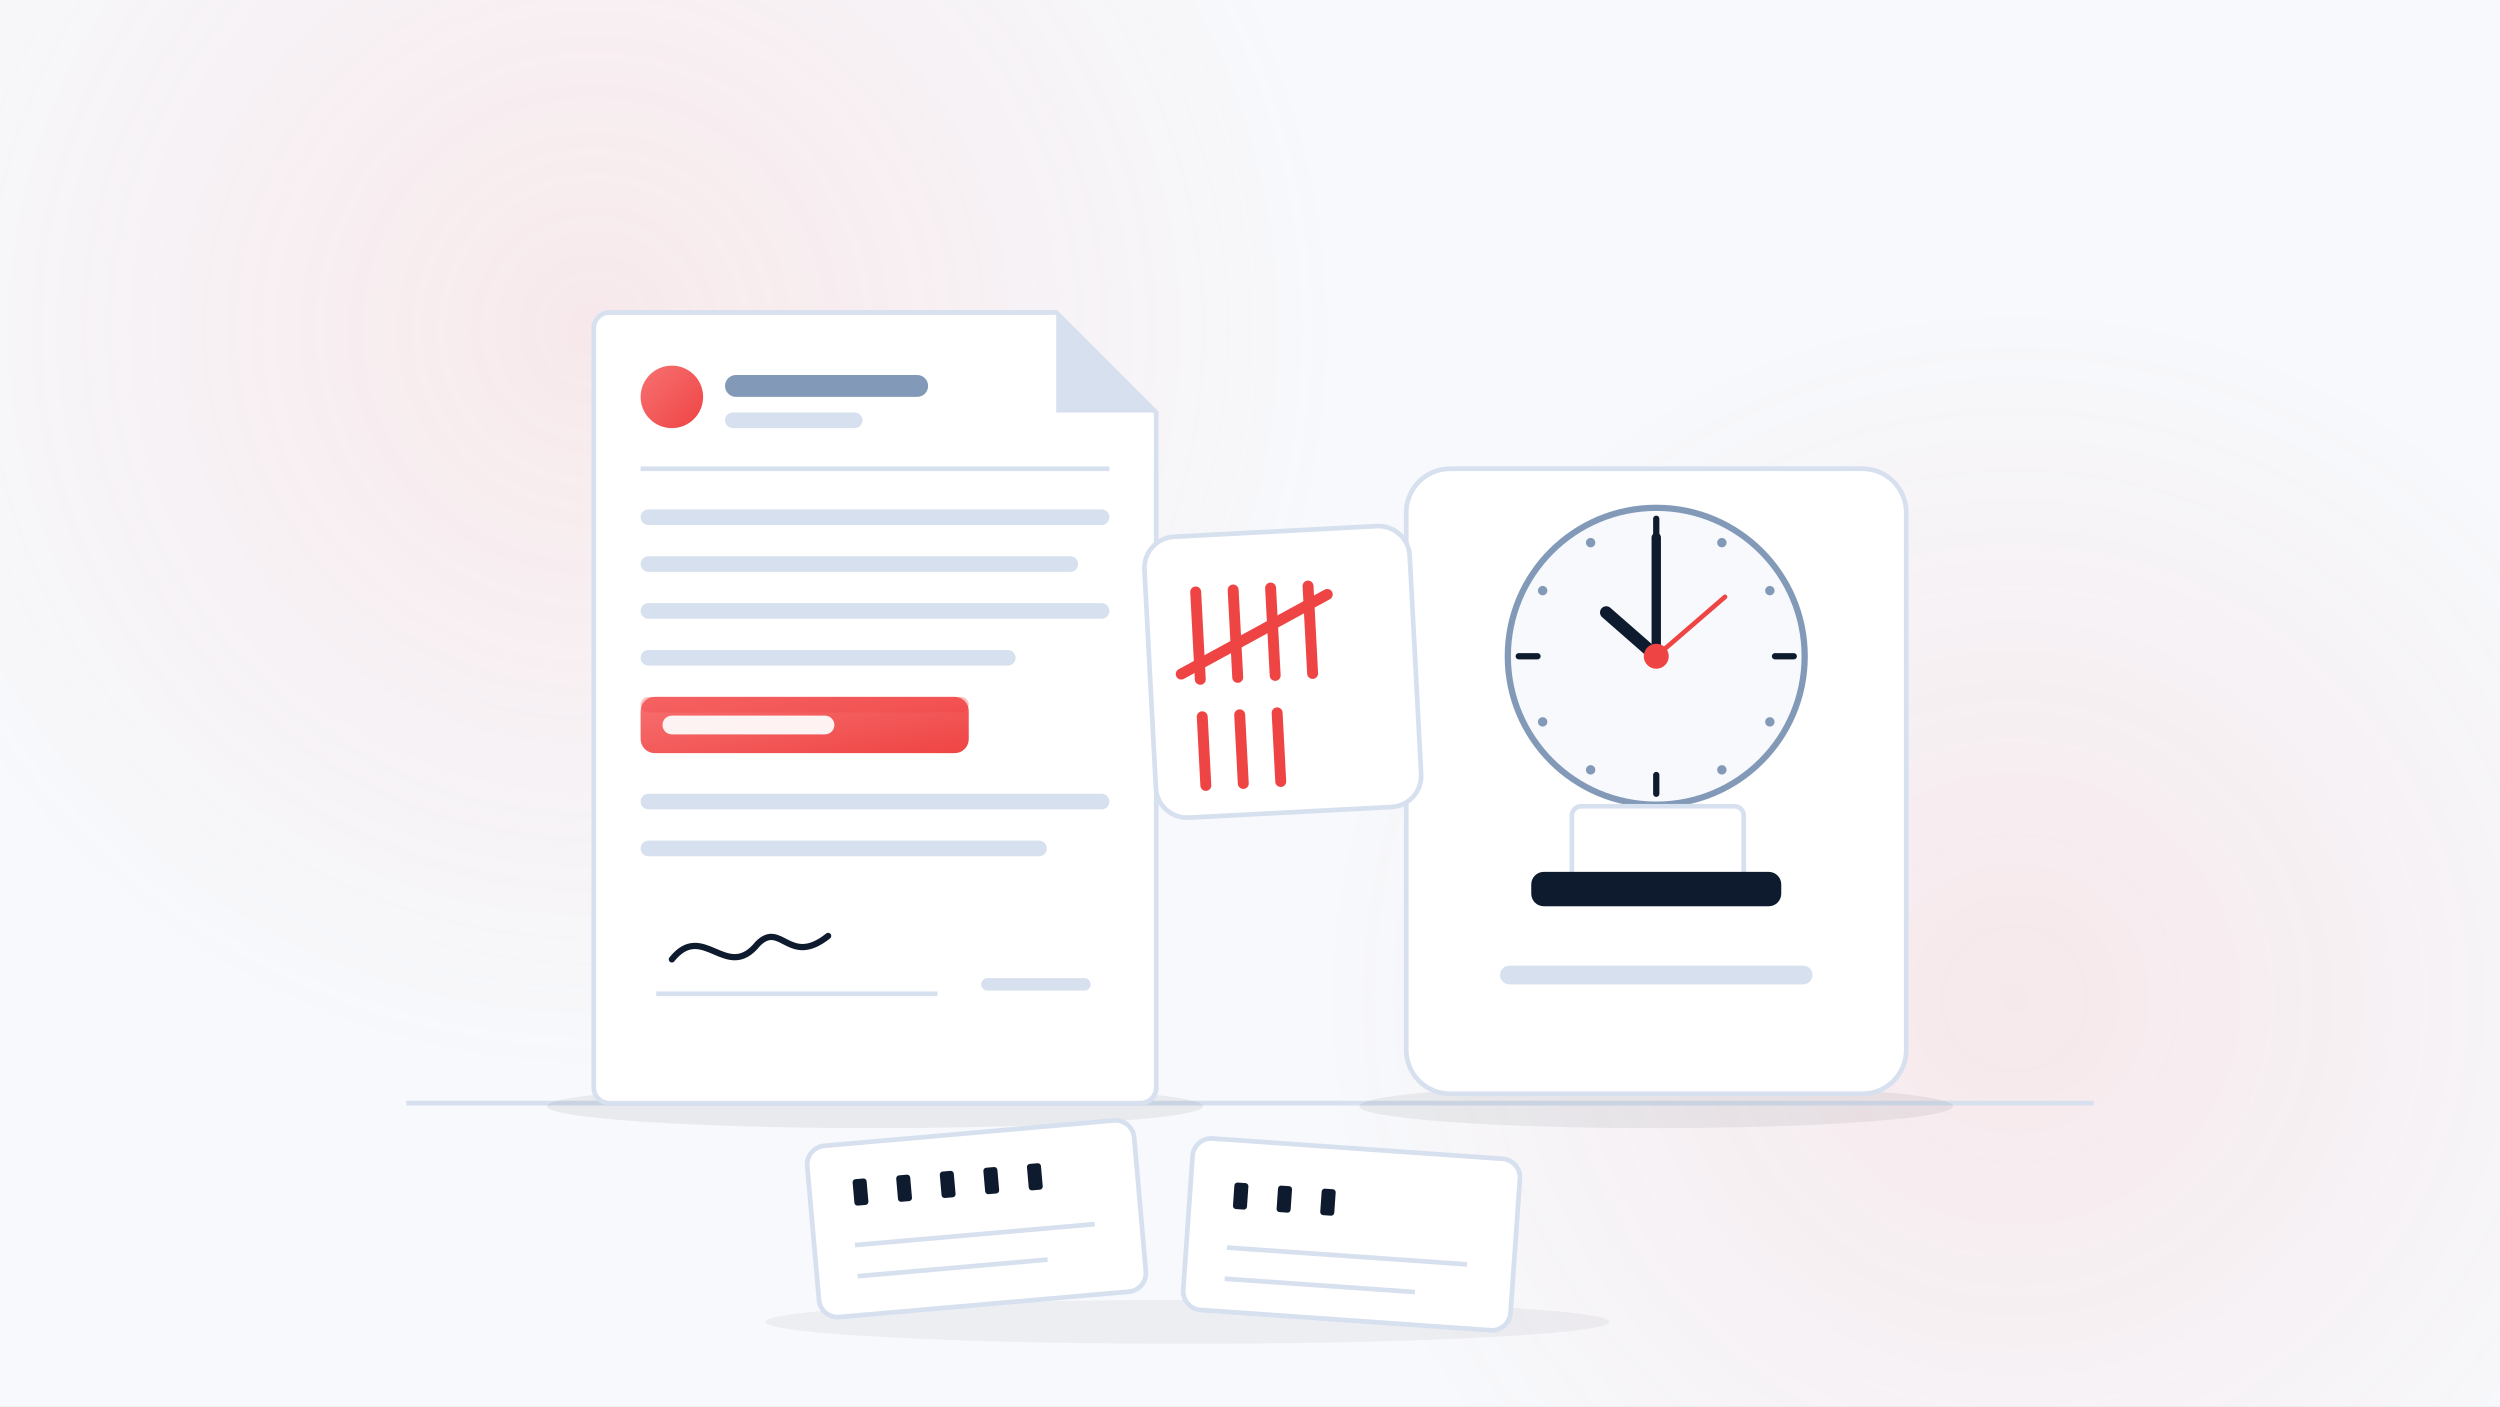
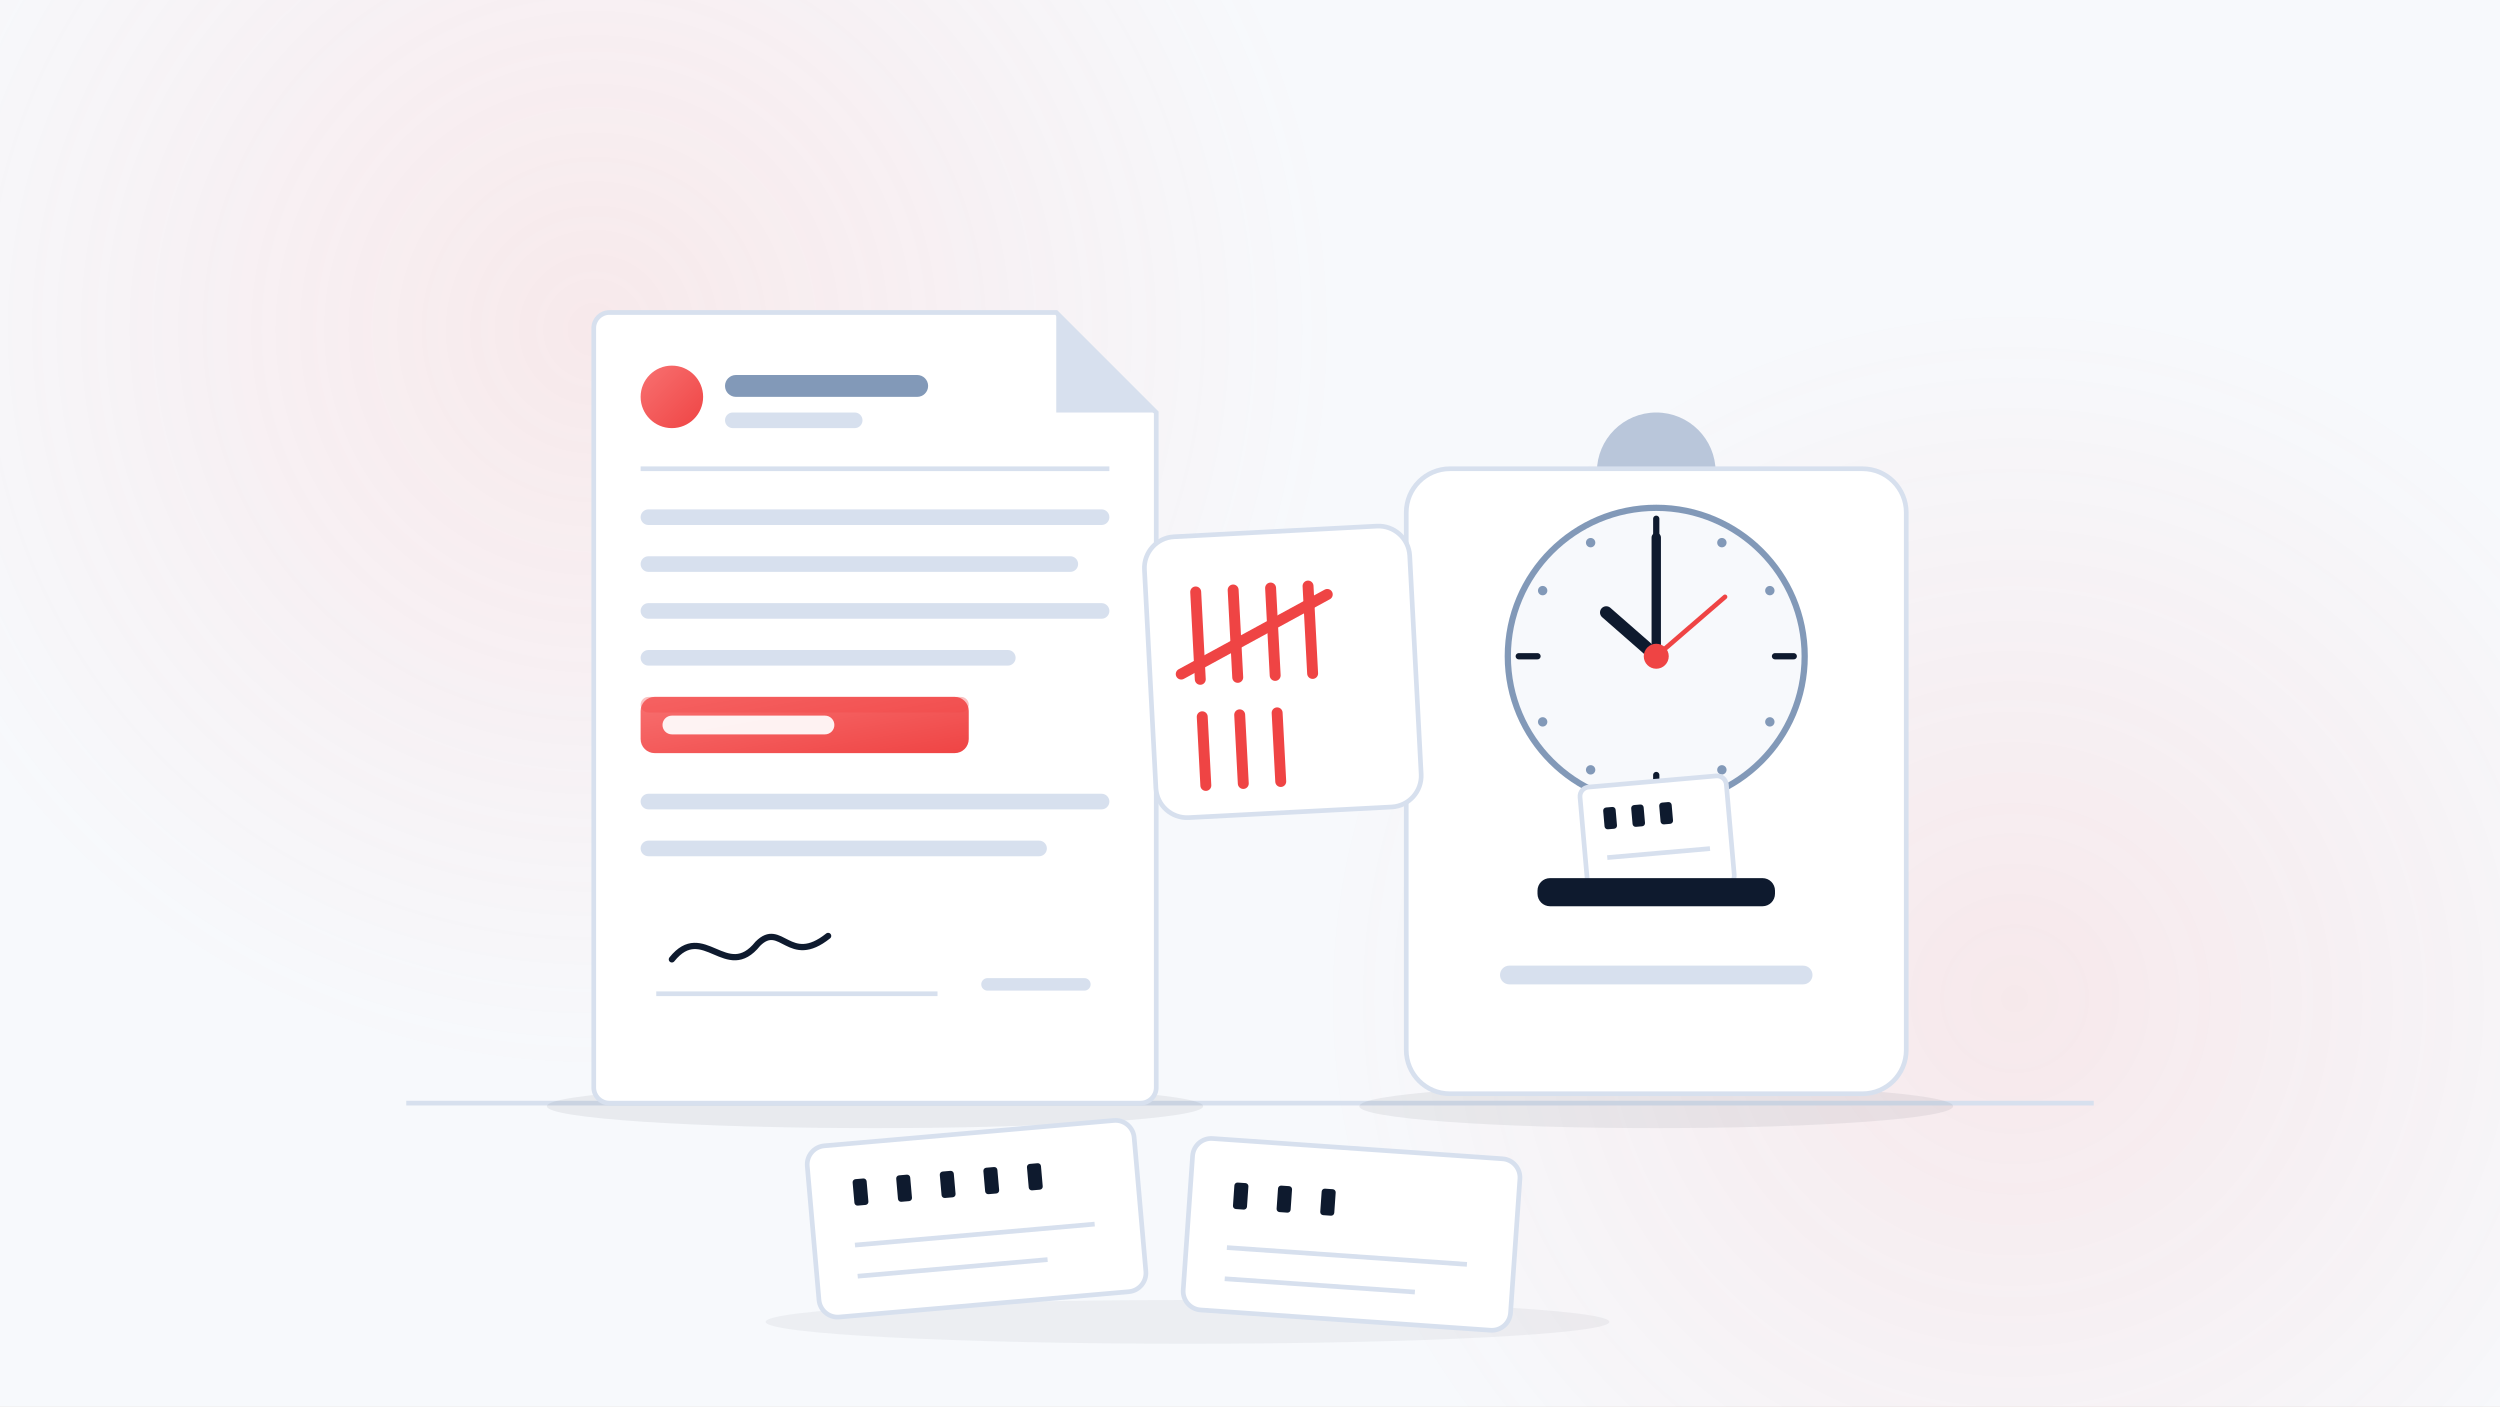
<svg xmlns="http://www.w3.org/2000/svg" viewBox="0 0 1600 900">
  <defs>
    <linearGradient id="acc" x1="0" y1="0" x2="1" y2="1">
      <stop offset="0" stop-color="#f87171" />
      <stop offset="1" stop-color="#ef4444" />
    </linearGradient>
    <radialGradient id="w1">
      <stop offset="0" stop-color="#f87171" stop-opacity=".12" />
      <stop offset="1" stop-color="#f87171" stop-opacity="0" />
    </radialGradient>
    <radialGradient id="w2">
      <stop offset="0" stop-color="#ef4444" stop-opacity=".09" />
      <stop offset="1" stop-color="#ef4444" stop-opacity="0" />
    </radialGradient>
  </defs>
  <rect width="1600" height="900" fill="#f7f9fc" />
  <circle cx="380" cy="210" r="480" fill="url(#w1)" />
  <circle cx="1290" cy="640" r="450" fill="url(#w2)" />
  <line x1="260" y1="706" x2="1340" y2="706" stroke="#d7e0ee" stroke-width="3" />
  <ellipse cx="560" cy="708" rx="210" ry="14" fill="#0e1a2e" opacity=".07" />
  <ellipse cx="1060" cy="708" rx="190" ry="14" fill="#0e1a2e" opacity=".07" />
  <ellipse cx="760" cy="846" rx="270" ry="14" fill="#0e1a2e" opacity=".05" />
  <path d="M390 200 H676 L740 264 V696 A10 10 0 0 1 730 706 H390 A10 10 0 0 1 380 696 V210 A10 10 0 0 1 390 200 Z" fill="#ffffff" stroke="#d7e0ee" stroke-width="3" />
  <path d="M676 200 L740 264 H676 Z" fill="#d7e0ee" />
  <circle cx="430" cy="254" r="20" fill="url(#acc)" />
  <rect x="464" y="240" width="130" height="14" rx="7" fill="#8299b8" />
  <rect x="464" y="264" width="88" height="10" rx="5" fill="#d7e0ee" />
  <line x1="410" y1="300" x2="710" y2="300" stroke="#d7e0ee" stroke-width="3" />
  <rect x="410" y="326" width="300" height="10" rx="5" fill="#d7e0ee" />
  <rect x="410" y="356" width="280" height="10" rx="5" fill="#d7e0ee" />
  <rect x="410" y="386" width="300" height="10" rx="5" fill="#d7e0ee" />
  <rect x="410" y="416" width="240" height="10" rx="5" fill="#d7e0ee" />
  <rect x="410" y="446" width="210" height="36" rx="9" fill="url(#acc)" />
  <rect x="410" y="446" width="210" height="10" rx="5" fill="#ef4444" opacity=".33" />
  <rect x="424" y="458" width="110" height="12" rx="6" fill="#ffffff" opacity=".92" />
  <rect x="410" y="508" width="300" height="10" rx="5" fill="#d7e0ee" />
  <rect x="410" y="538" width="260" height="10" rx="5" fill="#d7e0ee" />
  <path d="M430 614 C450 589 465 629 485 604 C500 589 505 619 530 599" fill="none" stroke="#0e1a2e" stroke-width="4" stroke-linecap="round" />
  <line x1="420" y1="636" x2="600" y2="636" stroke="#d7e0ee" stroke-width="3" />
  <rect x="628" y="626" width="70" height="8" rx="4" fill="#d7e0ee" />
+   <path d="M1022 302 A38 38 0 0 1 1098 302" fill="#b9c6da" />
  <rect x="900" y="300" width="320" height="400" rx="28" fill="#ffffff" stroke="#d7e0ee" stroke-width="3" />
  <circle cx="1060" cy="420" r="95" fill="#f7f9fc" stroke="#8299b8" stroke-width="4" />
  <g stroke="#0e1a2e" stroke-width="4" stroke-linecap="round">
    <line x1="1060" y1="332" x2="1060" y2="344" />
    <line x1="1148" y1="420" x2="1136" y2="420" />
    <line x1="1060" y1="508" x2="1060" y2="496" />
    <line x1="972" y1="420" x2="984" y2="420" />
  </g>
  <g fill="#8299b8">
    <circle cx="1132.7" cy="378" r="3" />
    <circle cx="1102" cy="347.3" r="3" />
    <circle cx="1018" cy="347.3" r="3" />
    <circle cx="987.3" cy="378" r="3" />
    <circle cx="987.3" cy="462" r="3" />
    <circle cx="1018" cy="492.7" r="3" />
    <circle cx="1102" cy="492.7" r="3" />
    <circle cx="1132.7" cy="462" r="3" />
  </g>
  <line x1="1060" y1="420" x2="1028" y2="392" stroke="#0e1a2e" stroke-width="8" stroke-linecap="round" />
  <line x1="1060" y1="420" x2="1060" y2="344" stroke="#0e1a2e" stroke-width="6" stroke-linecap="round" />
  <line x1="1060" y1="420" x2="1104" y2="382" stroke="#ef4444" stroke-width="3" stroke-linecap="round" />
  <circle cx="1060" cy="420" r="8" fill="#ef4444" />
-   <rect x="1006" y="516" width="110" height="48" rx="6" fill="#ffffff" stroke="#d7e0ee" stroke-width="3" />
-   <rect x="980" y="558" width="160" height="22" rx="8" fill="#0e1a2e" />
+   <g transform="rotate(-5 1061 540)">
+     <rect x="1014" y="500" width="94" height="70" rx="6" fill="#ffffff" stroke="#d7e0ee" stroke-width="3" />
+     <rect x="1028" y="514" width="8" height="14" rx="2" fill="#0e1a2e" />
+     <rect x="1046" y="514" width="8" height="14" rx="2" fill="#0e1a2e" />
+     <rect x="1064" y="514" width="8" height="14" rx="2" fill="#0e1a2e" />
+     <line x1="1028" y1="546" x2="1094" y2="546" stroke="#d7e0ee" stroke-width="3" />
+   </g>
+   <rect x="984" y="562" width="152" height="18" rx="8" fill="#0e1a2e" />
  <rect x="960" y="618" width="200" height="12" rx="6" fill="#d7e0ee" />
  <g transform="rotate(-3 821 430)">
    <rect x="736" y="340" width="170" height="180" rx="20" fill="#ffffff" stroke="#d7e0ee" stroke-width="3" />
    <g stroke="#ef4444" stroke-width="7" stroke-linecap="round">
      <line x1="768" y1="376" x2="768" y2="432" />
      <line x1="792" y1="376" x2="792" y2="432" />
      <line x1="816" y1="376" x2="816" y2="432" />
      <line x1="840" y1="376" x2="840" y2="432" />
      <line x1="756" y1="428" x2="852" y2="382" />
      <line x1="768" y1="456" x2="768" y2="500" />
      <line x1="792" y1="456" x2="792" y2="500" />
      <line x1="816" y1="456" x2="816" y2="500" />
    </g>
  </g>
  <g transform="rotate(-5 625 780)">
    <rect x="520" y="725" width="210" height="110" rx="12" fill="#ffffff" stroke="#d7e0ee" stroke-width="3" />
    <g fill="#0e1a2e">
      <rect x="548" y="748" width="9" height="17" rx="2" />
      <rect x="576" y="748" width="9" height="17" rx="2" />
      <rect x="604" y="748" width="9" height="17" rx="2" />
      <rect x="632" y="748" width="9" height="17" rx="2" />
      <rect x="660" y="748" width="9" height="17" rx="2" />
    </g>
    <line x1="546" y1="790" x2="700" y2="790" stroke="#d7e0ee" stroke-width="3" />
    <line x1="546" y1="810" x2="668" y2="810" stroke="#d7e0ee" stroke-width="3" />
  </g>
  <g transform="rotate(4 865 790)">
    <rect x="760" y="735" width="210" height="110" rx="12" fill="#ffffff" stroke="#d7e0ee" stroke-width="3" />
    <g fill="#0e1a2e">
      <rect x="788" y="762" width="9" height="17" rx="2" />
      <rect x="816" y="762" width="9" height="17" rx="2" />
      <rect x="844" y="762" width="9" height="17" rx="2" />
    </g>
    <line x1="786" y1="804" x2="940" y2="804" stroke="#d7e0ee" stroke-width="3" />
    <line x1="786" y1="824" x2="908" y2="824" stroke="#d7e0ee" stroke-width="3" />
  </g>
</svg>
